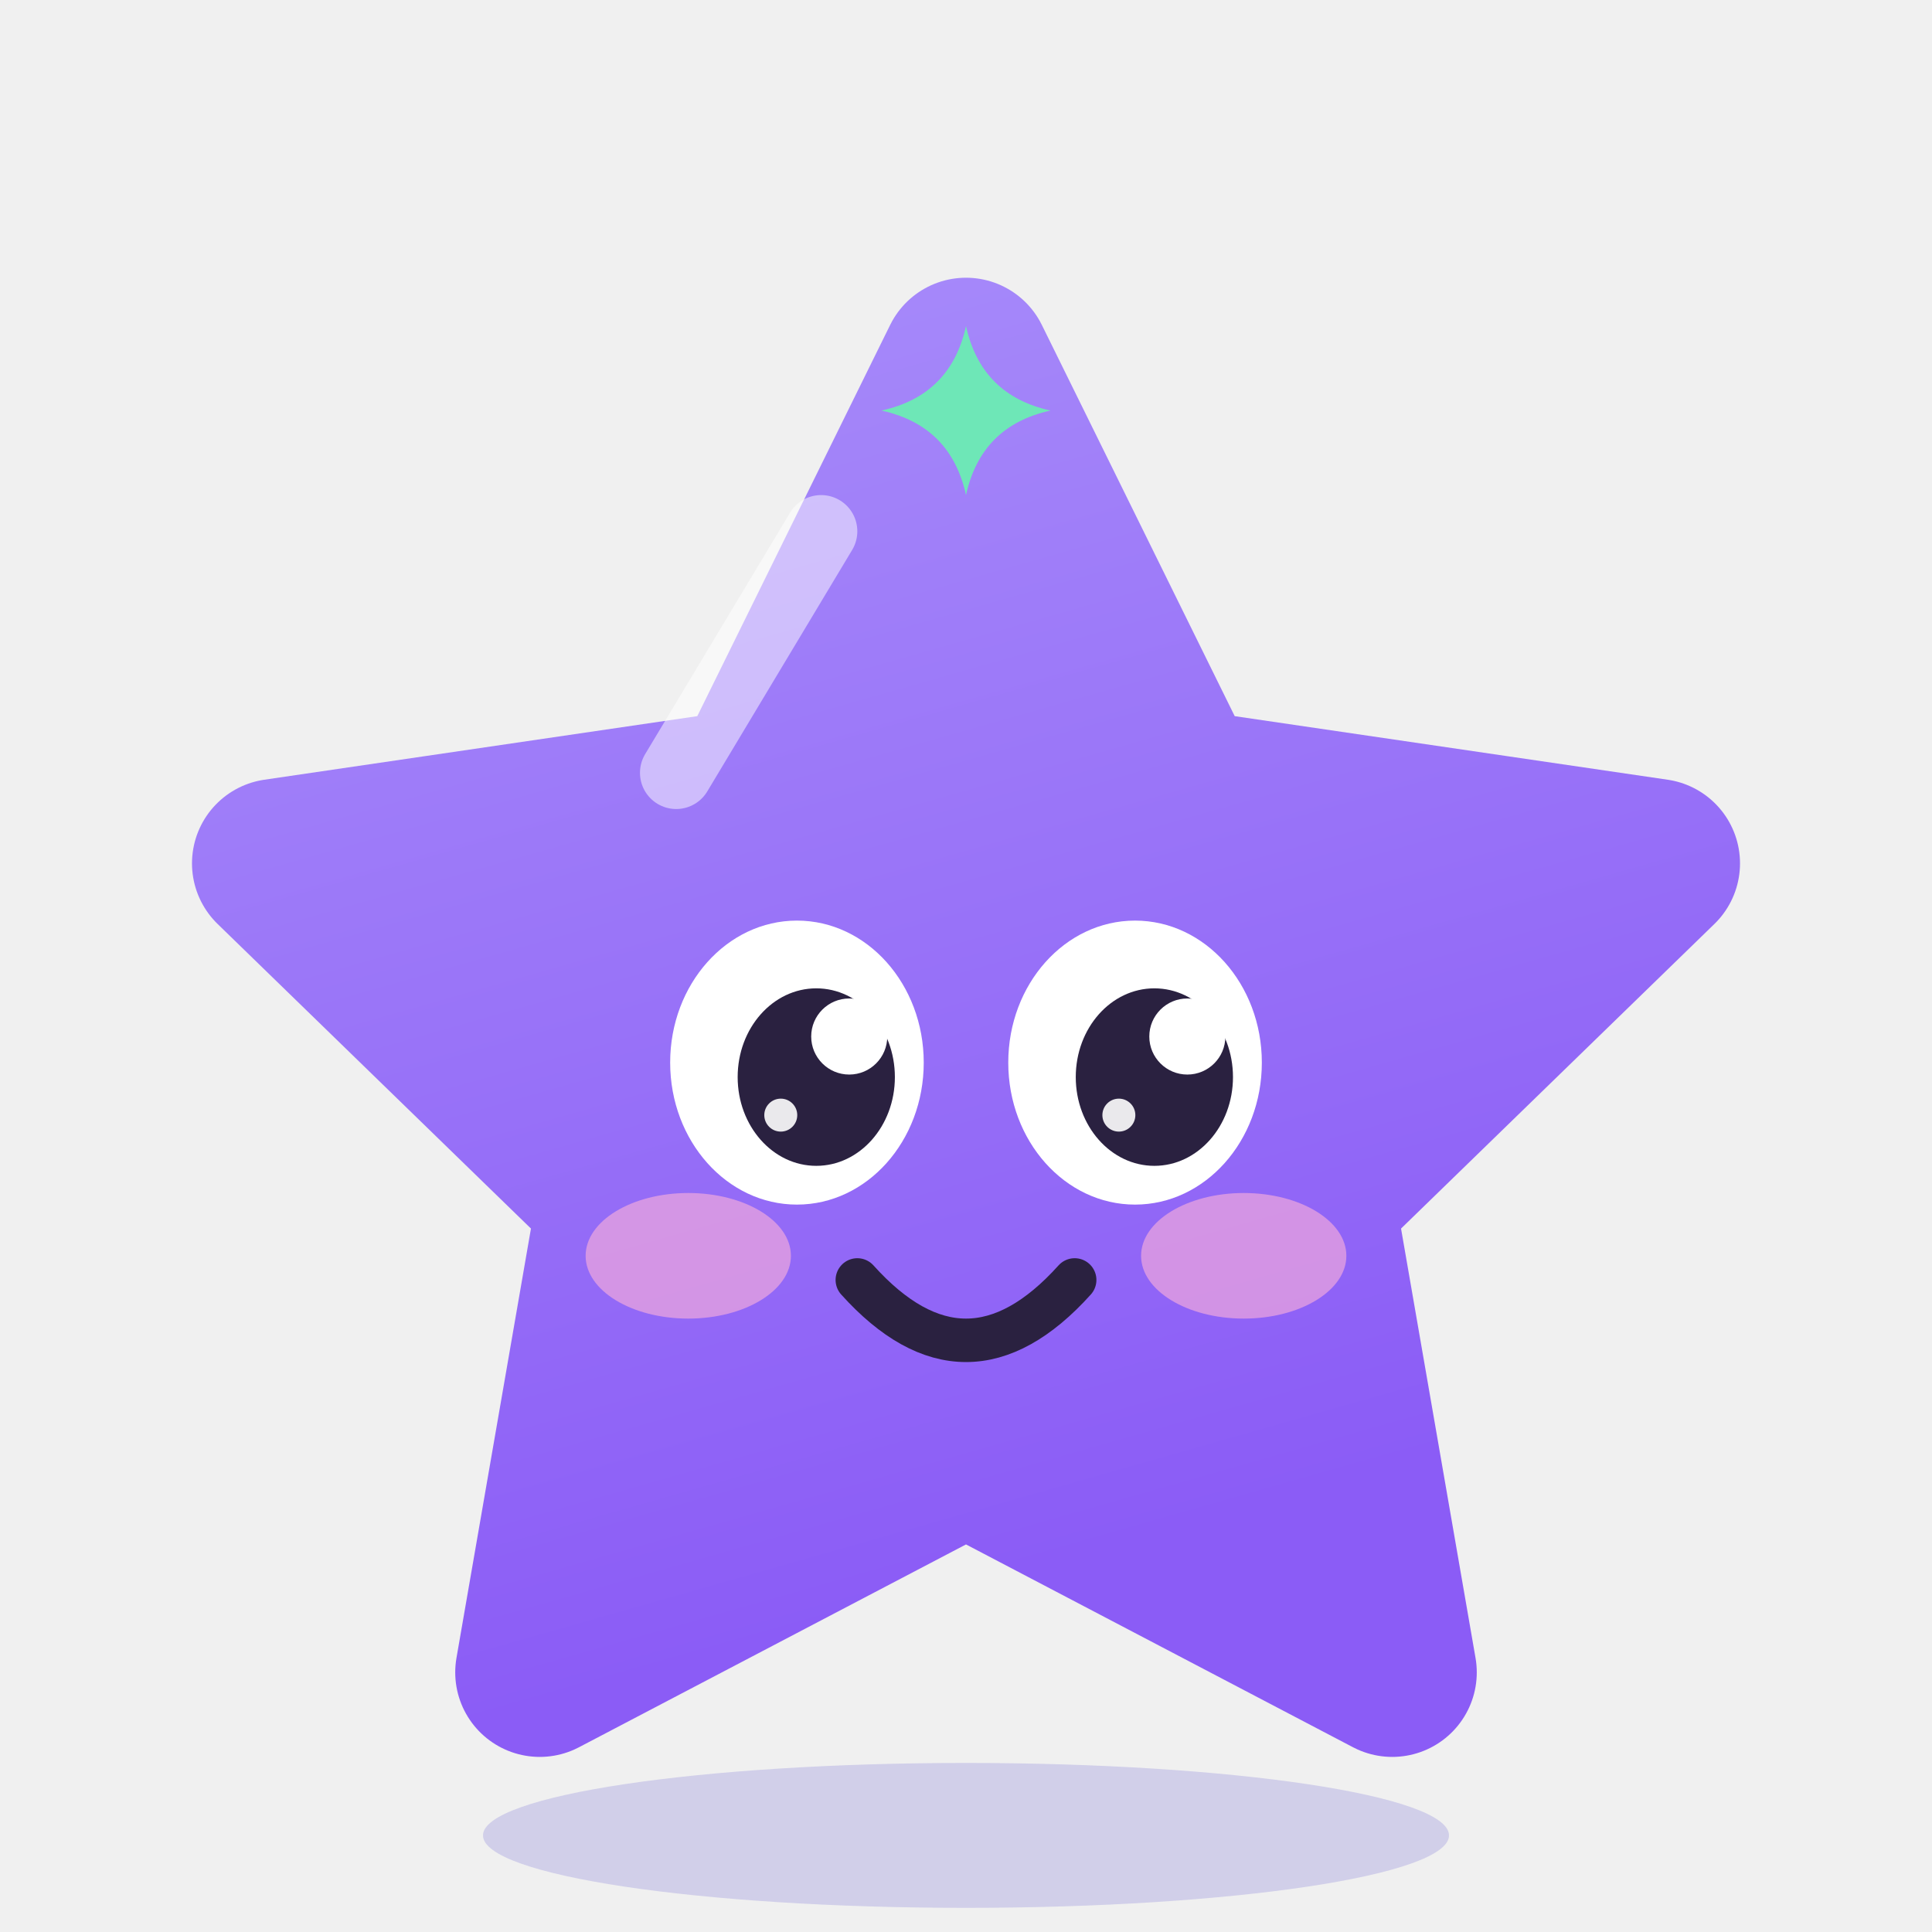
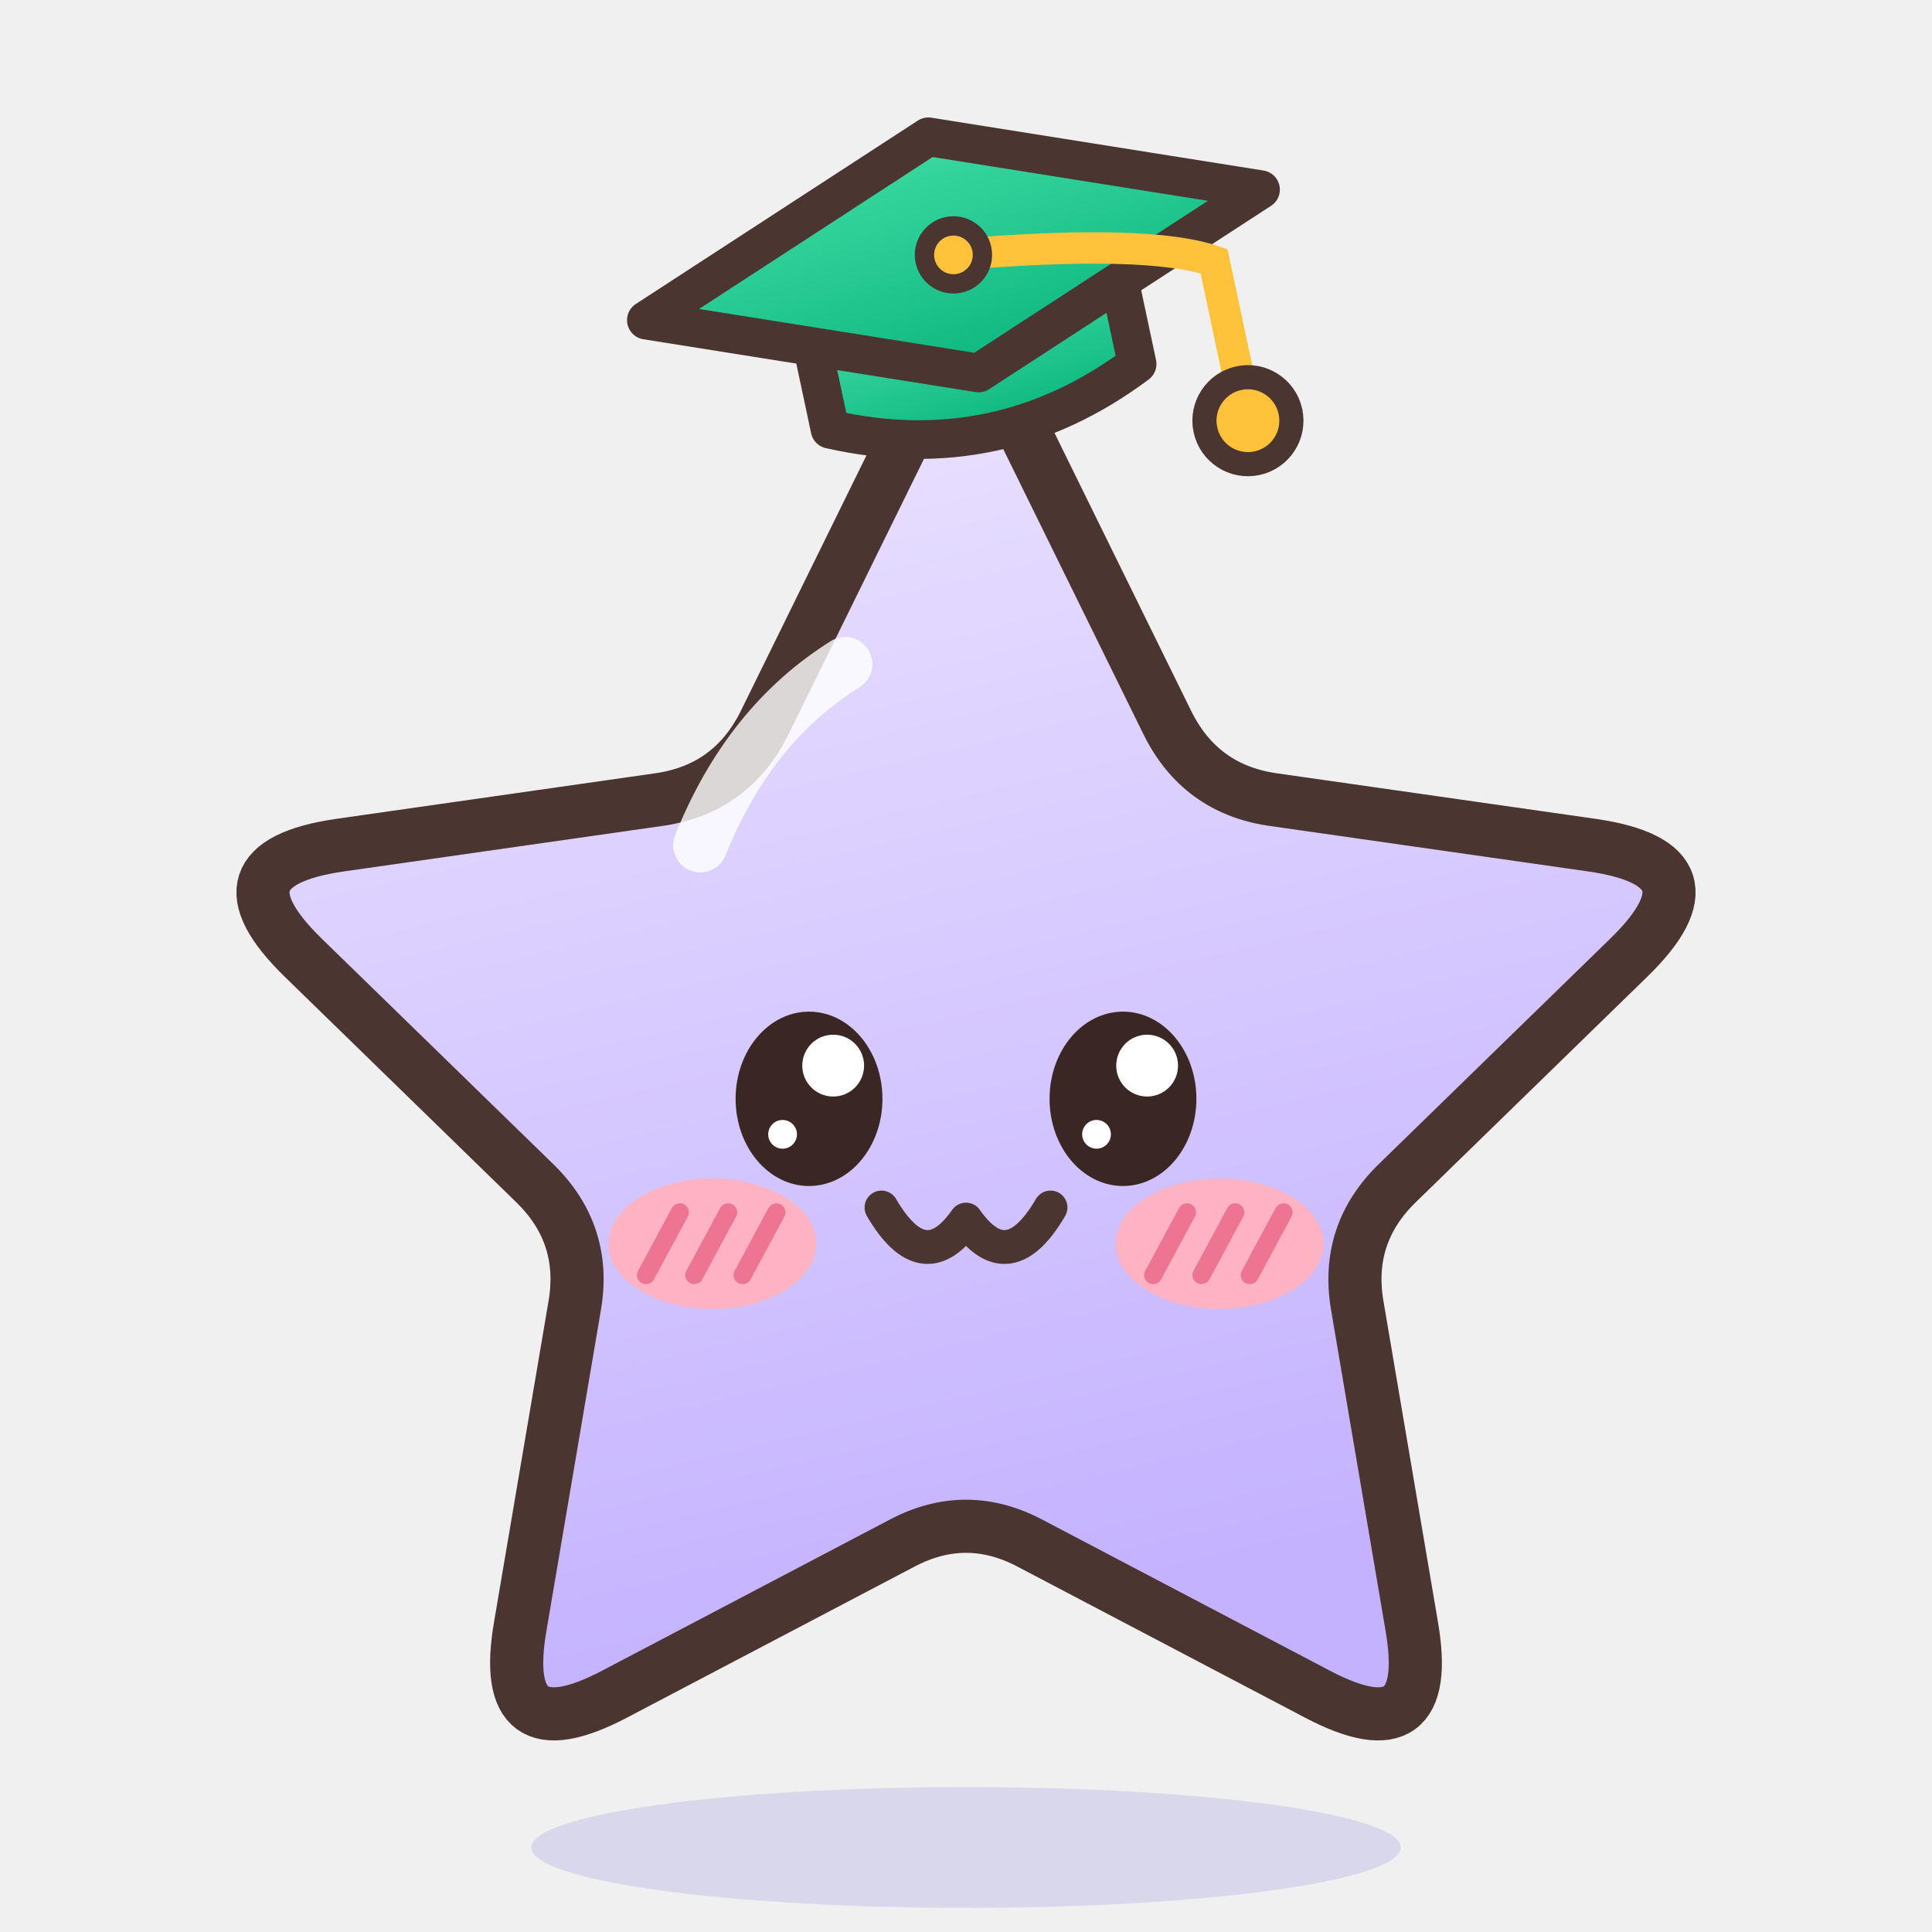
<svg xmlns="http://www.w3.org/2000/svg" viewBox="0 0 160 160" width="160" height="160" role="img" aria-label="Sao Nhỏ">
  <style>
- @keyframes f{0%,100%{transform:translateY(0)}50%{transform:translateY(-5px)}}
- @keyframes s{0%,100%{transform:scaleX(1);opacity:.18}50%{transform:scaleX(.86);opacity:.1}}
- @keyframes bl{0%,90%,100%{transform:scaleY(1)}94%{transform:scaleY(.08)}}
- @keyframes wv{0%,100%{transform:rotate(0)}50%{transform:rotate(-26deg)}}
+ @keyframes f{0%,100%{transform:translateY(0)}50%{transform:translateY(-4px)}}
+ @keyframes s{0%,100%{transform:scaleX(1);opacity:.14}50%{transform:scaleX(.86);opacity:.08}}
+ @keyframes bl{0%,91%,100%{transform:scaleY(1)}95%{transform:scaleY(.1)}}
+ @keyframes wv{0%,100%{transform:rotate(0)}50%{transform:rotate(-22deg)}}
@keyframes sp{to{transform:rotate(360deg)}}
- @keyframes ck{0%,100%{opacity:.45}50%{opacity:.8}}
+ @keyframes ck{0%,100%{opacity:.85}50%{opacity:1}}
@keyframes zz{0%{opacity:0;transform:translate(0,6px)}25%{opacity:1}100%{opacity:0;transform:translate(9px,-16px)}}
@keyframes pp{0%,100%{transform:scale(1) rotate(0)}50%{transform:scale(1.18) rotate(8deg)}}
+ @keyframes jg{0%,100%{transform:rotate(0)}25%{transform:rotate(-7deg)}75%{transform:rotate(7deg)}}
.b{animation:f 3.4s ease-in-out infinite}
.sh{transform-box:fill-box;transform-origin:center;animation:s 3.4s ease-in-out infinite}
.e{transform-box:fill-box;transform-origin:center;animation:bl 5.2s infinite}
.w{transform-box:fill-box;animation:wv 1.8s ease-in-out infinite}
- .hm{transform-origin:80px 90px;animation:sp 12s linear infinite}
- .hh{transform-origin:80px 90px;animation:sp 144s linear infinite}
+ .hm{transform-origin:80px 66px;animation:sp 10s linear infinite}
+ .hh{transform-origin:80px 66px;animation:sp 120s linear infinite}
.ck{animation:ck 3.4s ease-in-out infinite}
.z{animation:zz 2.8s ease-in-out infinite}.z2{animation-delay:1.4s}
.pp{transform-box:fill-box;transform-origin:center;animation:pp 1.7s ease-in-out infinite}
+ .jg{transform-box:fill-box;transform-origin:50% 90%;animation:jg 1.2s ease-in-out infinite}
.d2{animation-delay:.5s}.d3{animation-delay:1s}
@media (prefers-reduced-motion:reduce){*{animation:none!important}}
</style>
  <defs>
-     <linearGradient id="snhappyb" x1="0" y1="0" x2=".3" y2="1">
-       <stop offset="0" stop-color="#A78BFA" />
-       <stop offset="1" stop-color="#8B5CF6" />
+     <linearGradient id="snhappyb" x1="0" y1="0" x2="0.25" y2="1">
+       <stop offset="0" stop-color="#EDE6FF" />
+       <stop offset="1" stop-color="#C4B2FF" />
    </linearGradient>
-     <linearGradient id="snhappym" x1="0" y1="0" x2="0" y2="1">
-       <stop offset="0" stop-color="#34D399" />
+     <linearGradient id="snhappym" x1="0" y1="0" x2="0.2" y2="1">
+       <stop offset="0" stop-color="#3FDDA5" />
      <stop offset="1" stop-color="#10B981" />
    </linearGradient>
  </defs>
-   <ellipse class="sh" cx="80" cy="152" rx="40" ry="6" fill="#4338CA" opacity=".18" />
+   <ellipse class="sh" cx="80" cy="153" rx="36" ry="5" fill="#4338CA" opacity=".14" />
  <g class="b">
-     <path d="M80.0 30.0 L97.6 65.7 L137.1 71.5 L108.5 99.3 L115.3 138.5 L80.0 120.0 L44.7 138.5 L51.5 99.3 L22.9 71.5 L62.4 65.7 Z" fill="url(#snhappyb)" stroke="url(#snhappyb)" stroke-width="14" stroke-linejoin="round" />
-     <path d="M56 64 L68 44" stroke="#FFFFFF" stroke-opacity=".5" stroke-width="6" stroke-linecap="round" />
-     <path class="pp" d="M80 27 Q81.26 32.74 87 34 Q81.26 35.26 80 41 Q78.74 35.26 73 34 Q78.74 32.74 80 27 Z" fill="#6EE7B7" />
+     <path d="M84.9 35.9 L96.7 59.9 Q99.4 65.3 105.3 66.2 L131.9 70.0 Q142.8 71.6 134.9 79.3 L115.7 98.0 Q111.4 102.2 112.4 108.1 L116.9 134.6 Q118.8 145.4 109.1 140.3 L85.3 127.8 Q80.0 125.0 74.7 127.8 L50.9 140.3 Q41.2 145.4 43.1 134.6 L47.6 108.1 Q48.6 102.2 44.3 98.0 L25.1 79.3 Q17.2 71.6 28.1 70.0 L54.7 66.2 Q60.6 65.3 63.3 59.9 L75.1 35.9 Q80.0 26.0 84.9 35.9 Z" fill="url(#snhappyb)" stroke="#4A3530" stroke-width="4.4" stroke-linejoin="round" stroke-linecap="round" />
+     <path d="M58 70 Q62 60 70 55" fill="none" stroke="#FFFFFF" stroke-opacity=".8" stroke-width="4.5" stroke-linecap="round" />
+     <g transform="rotate(-12 80 26)">
+       <path d="M67 24 L67 33 Q80 39 93 33 L93 24 Z" fill="url(#snhappym)" stroke="#4A3530" stroke-width="3.2" stroke-linejoin="round" stroke-linecap="round" />
+       <path d="M80 11 L106 21 L80 31 L54 21 Z" fill="url(#snhappym)" stroke="#4A3530" stroke-width="3.2" stroke-linejoin="round" stroke-linecap="round" />
+       <path d="M80 21 Q96 23 101 26 L101 37" fill="none" stroke="#FFC23A" stroke-width="2.6" stroke-linecap="round" />
+       <circle cx="101" cy="39.5" r="3.6" fill="#FFC23A" stroke="#4A3530" stroke-width="2" stroke-linejoin="round" stroke-linecap="round" />
+       <circle cx="80" cy="21" r="2.4" fill="#FFC23A" stroke="#4A3530" stroke-width="1.6" stroke-linejoin="round" stroke-linecap="round" />
+     </g>
    <g class="ck">
-       <ellipse cx="57" cy="104" rx="8.5" ry="5.2" fill="#FFB3D9" opacity=".6" />
-       <ellipse cx="103" cy="104" rx="8.5" ry="5.2" fill="#FFB3D9" opacity=".6" />
+       <ellipse cx="59" cy="103" rx="8.6" ry="5.4" fill="#FFB3C2" />
+       <path d="M53.5 105.6 L56.3 100.4" stroke="#EE7591" stroke-width="1.5" stroke-linecap="round" />
+       <path d="M57.5 105.6 L60.3 100.4" stroke="#EE7591" stroke-width="1.5" stroke-linecap="round" />
+       <path d="M61.5 105.6 L64.3 100.4" stroke="#EE7591" stroke-width="1.5" stroke-linecap="round" />
+       <ellipse cx="101" cy="103" rx="8.6" ry="5.4" fill="#FFB3C2" />
+       <path d="M95.5 105.6 L98.3 100.4" stroke="#EE7591" stroke-width="1.5" stroke-linecap="round" />
+       <path d="M99.5 105.6 L102.3 100.4" stroke="#EE7591" stroke-width="1.5" stroke-linecap="round" />
+       <path d="M103.5 105.6 L106.3 100.4" stroke="#EE7591" stroke-width="1.5" stroke-linecap="round" />
    </g>
    <g class="e">
-       <ellipse cx="66" cy="88" rx="10.5" ry="11.76" fill="#FFFFFF" />
-       <ellipse cx="67.6" cy="89.2" rx="6.51" ry="7.35" fill="#2A2140" />
-       <circle cx="70.33" cy="85.84" r="3.15" fill="#FFFFFF" />
-       <circle cx="64.66" cy="92.35" r="1.365" fill="#FFFFFF" opacity=".9" />
+       <ellipse cx="67.0" cy="91" rx="6.08" ry="7.22" fill="#3A2724" />
+       <circle cx="69.00" cy="88.25" r="2.56" fill="#FFFFFF" />
+       <circle cx="64.81" cy="93.94" r="1.19" fill="#FFFFFF" />
    </g>
    <g class="e">
-       <ellipse cx="94" cy="88" rx="10.5" ry="11.76" fill="#FFFFFF" />
-       <ellipse cx="95.6" cy="89.2" rx="6.51" ry="7.35" fill="#2A2140" />
-       <circle cx="98.33" cy="85.84" r="3.15" fill="#FFFFFF" />
-       <circle cx="92.66" cy="92.35" r="1.365" fill="#FFFFFF" opacity=".9" />
+       <ellipse cx="93.0" cy="91" rx="6.08" ry="7.22" fill="#3A2724" />
+       <circle cx="95.00" cy="88.25" r="2.56" fill="#FFFFFF" />
+       <circle cx="90.81" cy="93.94" r="1.19" fill="#FFFFFF" />
    </g>
-     <path d="M71 106 Q80 116 89 106" fill="none" stroke="#2A2140" stroke-width="3.6" stroke-linecap="round" />
+     <path d="M73 100 Q76.5 106 80 101 Q83.5 106 87 100" fill="none" stroke="#4A3530" stroke-width="2.8" stroke-linejoin="round" stroke-linecap="round" />
  </g>
</svg>
